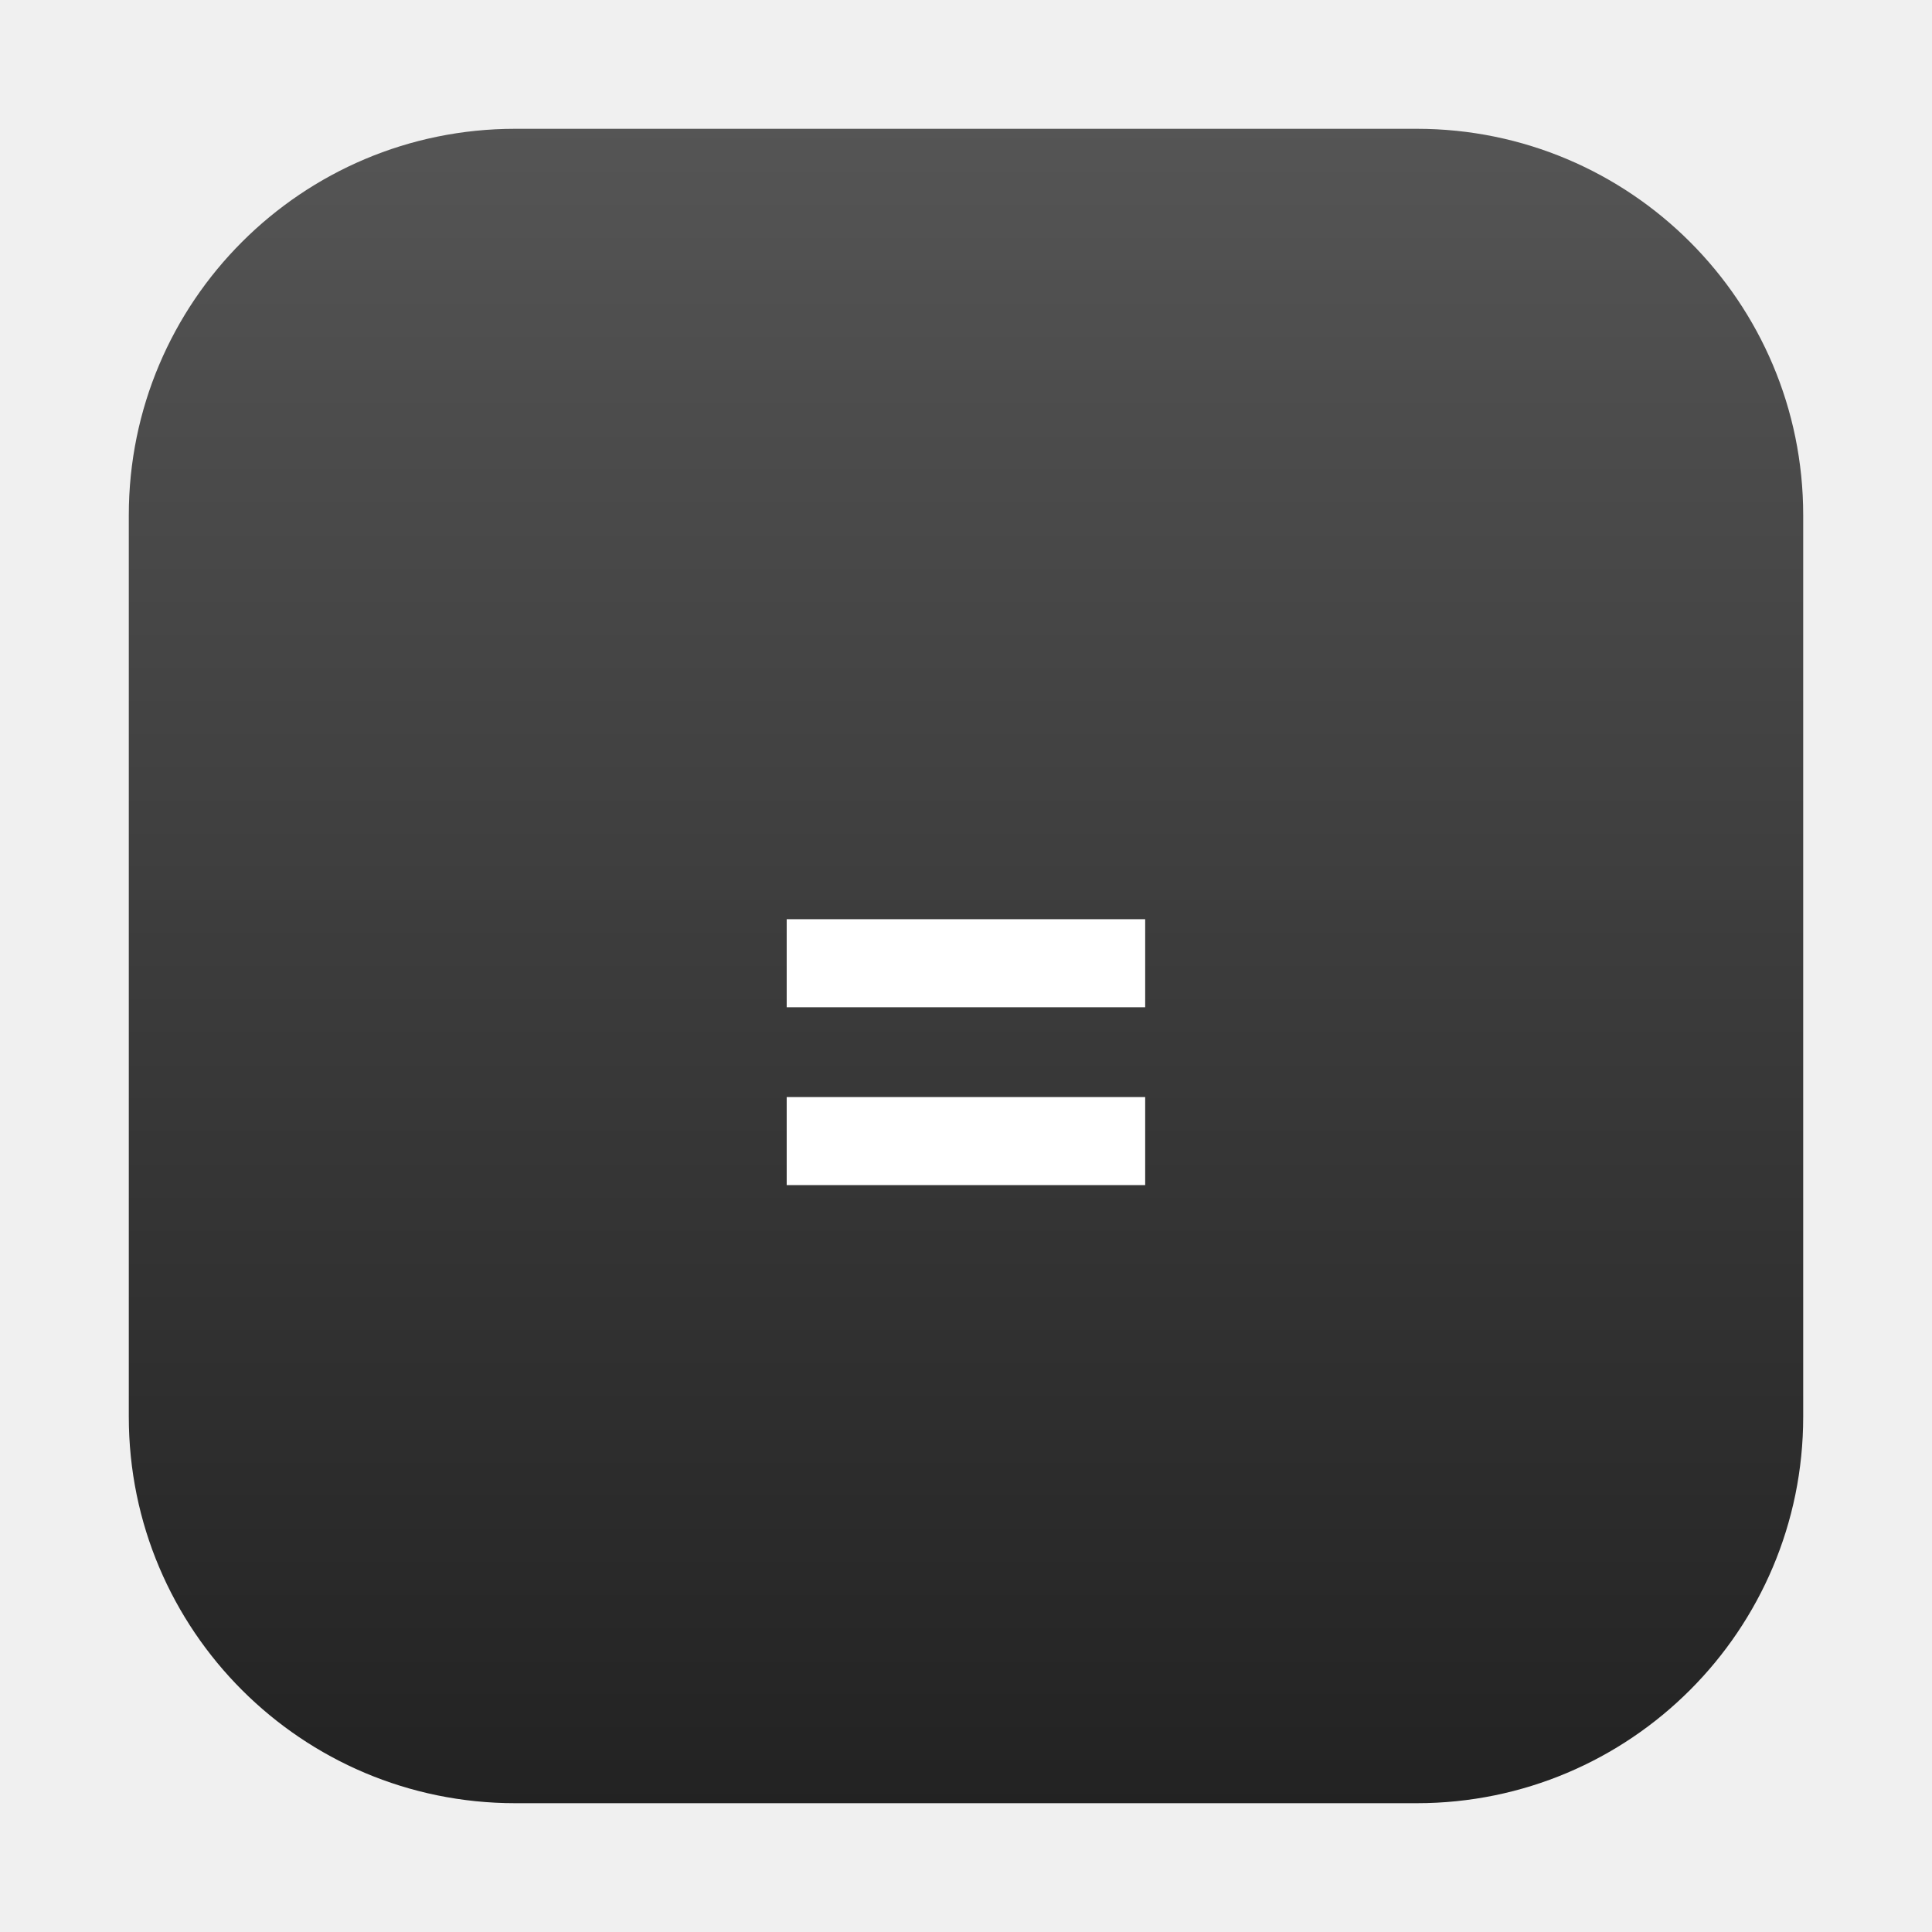
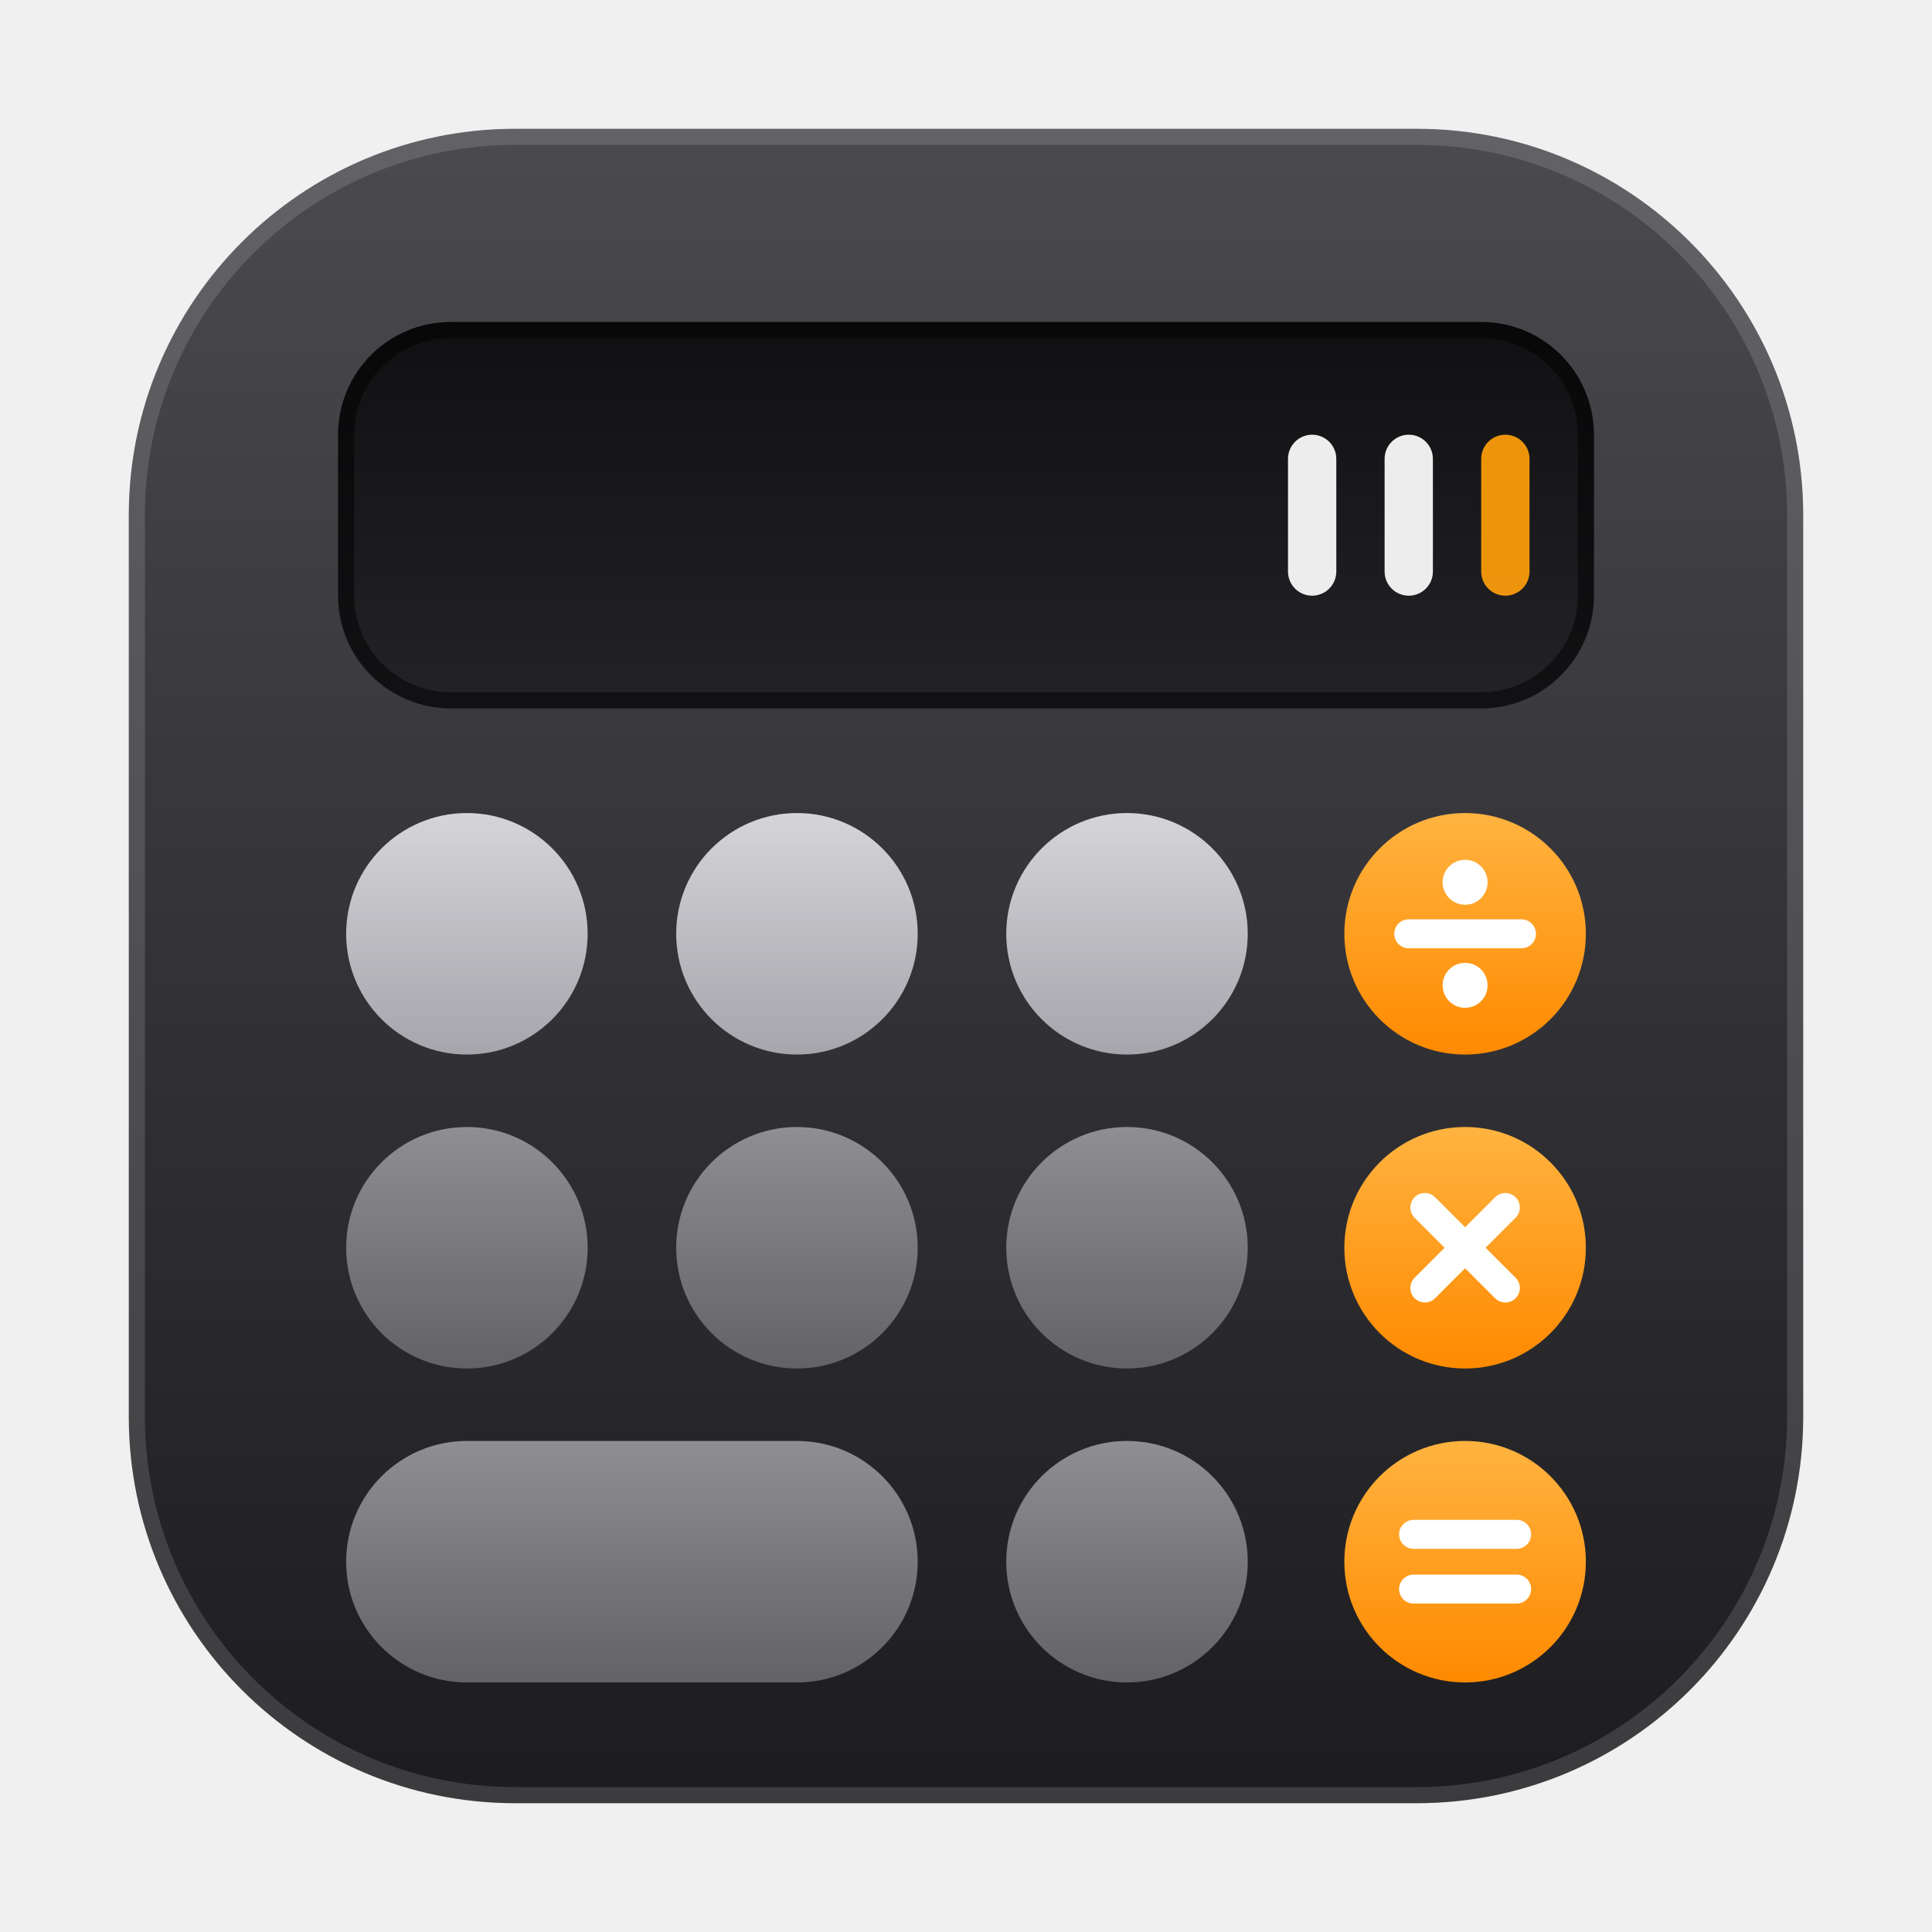
<svg xmlns="http://www.w3.org/2000/svg" viewBox="0 0 120 120">
  <defs>
-     <linearGradient id="g" x1="0" y1="0" x2="0" y2="1">
-       <stop offset="0" stop-color="#555" />
-       <stop offset="1" stop-color="#222" />
+     <linearGradient id="bg" x1="0" y1="0" x2="0" y2="1">
+       <stop offset="0" stop-color="#4a4a4f" />
+       <stop offset="1" stop-color="#1c1c1f" />
+     </linearGradient>
+     <linearGradient id="scr" x1="0" y1="0" x2="0" y2="1">
+       <stop offset="0" stop-color="#101012" />
+       <stop offset="1" stop-color="#232327" />
+     </linearGradient>
+     <linearGradient id="or" x1="0" y1="0" x2="0" y2="1">
+       <stop offset="0" stop-color="#ffb340" />
+       <stop offset="1" stop-color="#ff8a00" />
+     </linearGradient>
+     <linearGradient id="num" x1="0" y1="0" x2="0" y2="1">
+       <stop offset="0" stop-color="#8e8e93" />
+       <stop offset="1" stop-color="#636366" />
+     </linearGradient>
+     <linearGradient id="fn" x1="0" y1="0" x2="0" y2="1">
+       <stop offset="0" stop-color="#d4d4d9" />
+       <stop offset="1" stop-color="#a5a5ab" />
    </linearGradient>
  </defs>
-   <rect x="8" y="8" width="104" height="104" rx="24" fill="url(#g)" />
-   <text x="60" y="76" font-family="Helvetica,Arial,sans-serif" font-size="46" font-weight="700" text-anchor="middle" fill="#fff">=</text>
+   <rect x="8" y="8" width="104" height="104" rx="24" fill="url(#bg)" />
+   <rect x="8.5" y="8.5" width="103" height="103" rx="23.5" fill="none" stroke="#fff" stroke-opacity=".14" />
+   <rect x="21" y="20" width="78" height="24" rx="7" fill="url(#scr)" />
+   <rect x="21.5" y="20.5" width="77" height="23" rx="6.5" fill="none" stroke="#000" stroke-opacity=".5" />
+   <g fill="#fff" fill-opacity=".92">
+     <rect x="80" y="27" width="3" height="10" rx="1.5" />
+     <rect x="86" y="27" width="3" height="10" rx="1.5" />
+     <rect x="92" y="27" width="3" height="10" rx="1.5" fill="#ff9f0a" />
+   </g>
+   <g fill="url(#fn)">
+     <circle cx="29" cy="58" r="7.5" />
+     <circle cx="49.5" cy="58" r="7.5" />
+     <circle cx="70" cy="58" r="7.5" />
+   </g>
+   <g fill="url(#num)">
+     <circle cx="29" cy="77.500" r="7.5" />
+     <circle cx="49.5" cy="77.500" r="7.5" />
+     <circle cx="70" cy="77.500" r="7.5" />
+     <rect x="21.500" y="89.500" width="35.500" height="15" rx="7.5" />
+     <circle cx="70" cy="97" r="7.5" />
+   </g>
+   <g fill="url(#or)">
+     <circle cx="91" cy="58" r="7.5" />
+     <circle cx="91" cy="77.500" r="7.5" />
+     <circle cx="91" cy="97" r="7.5" />
+   </g>
+   <g stroke="#fff" stroke-width="1.8" stroke-linecap="round">
+     <path d="M87.500 58h7" />
+     <circle cx="91" cy="54.800" r=".5" fill="#fff" />
+     <circle cx="91" cy="61.200" r=".5" fill="#fff" />
+     <path d="M88.500 75l5 5M93.500 75l-5 5" />
+     <path d="M87.800 95.300h6.400M87.800 98.700h6.400" />
+   </g>
</svg>
